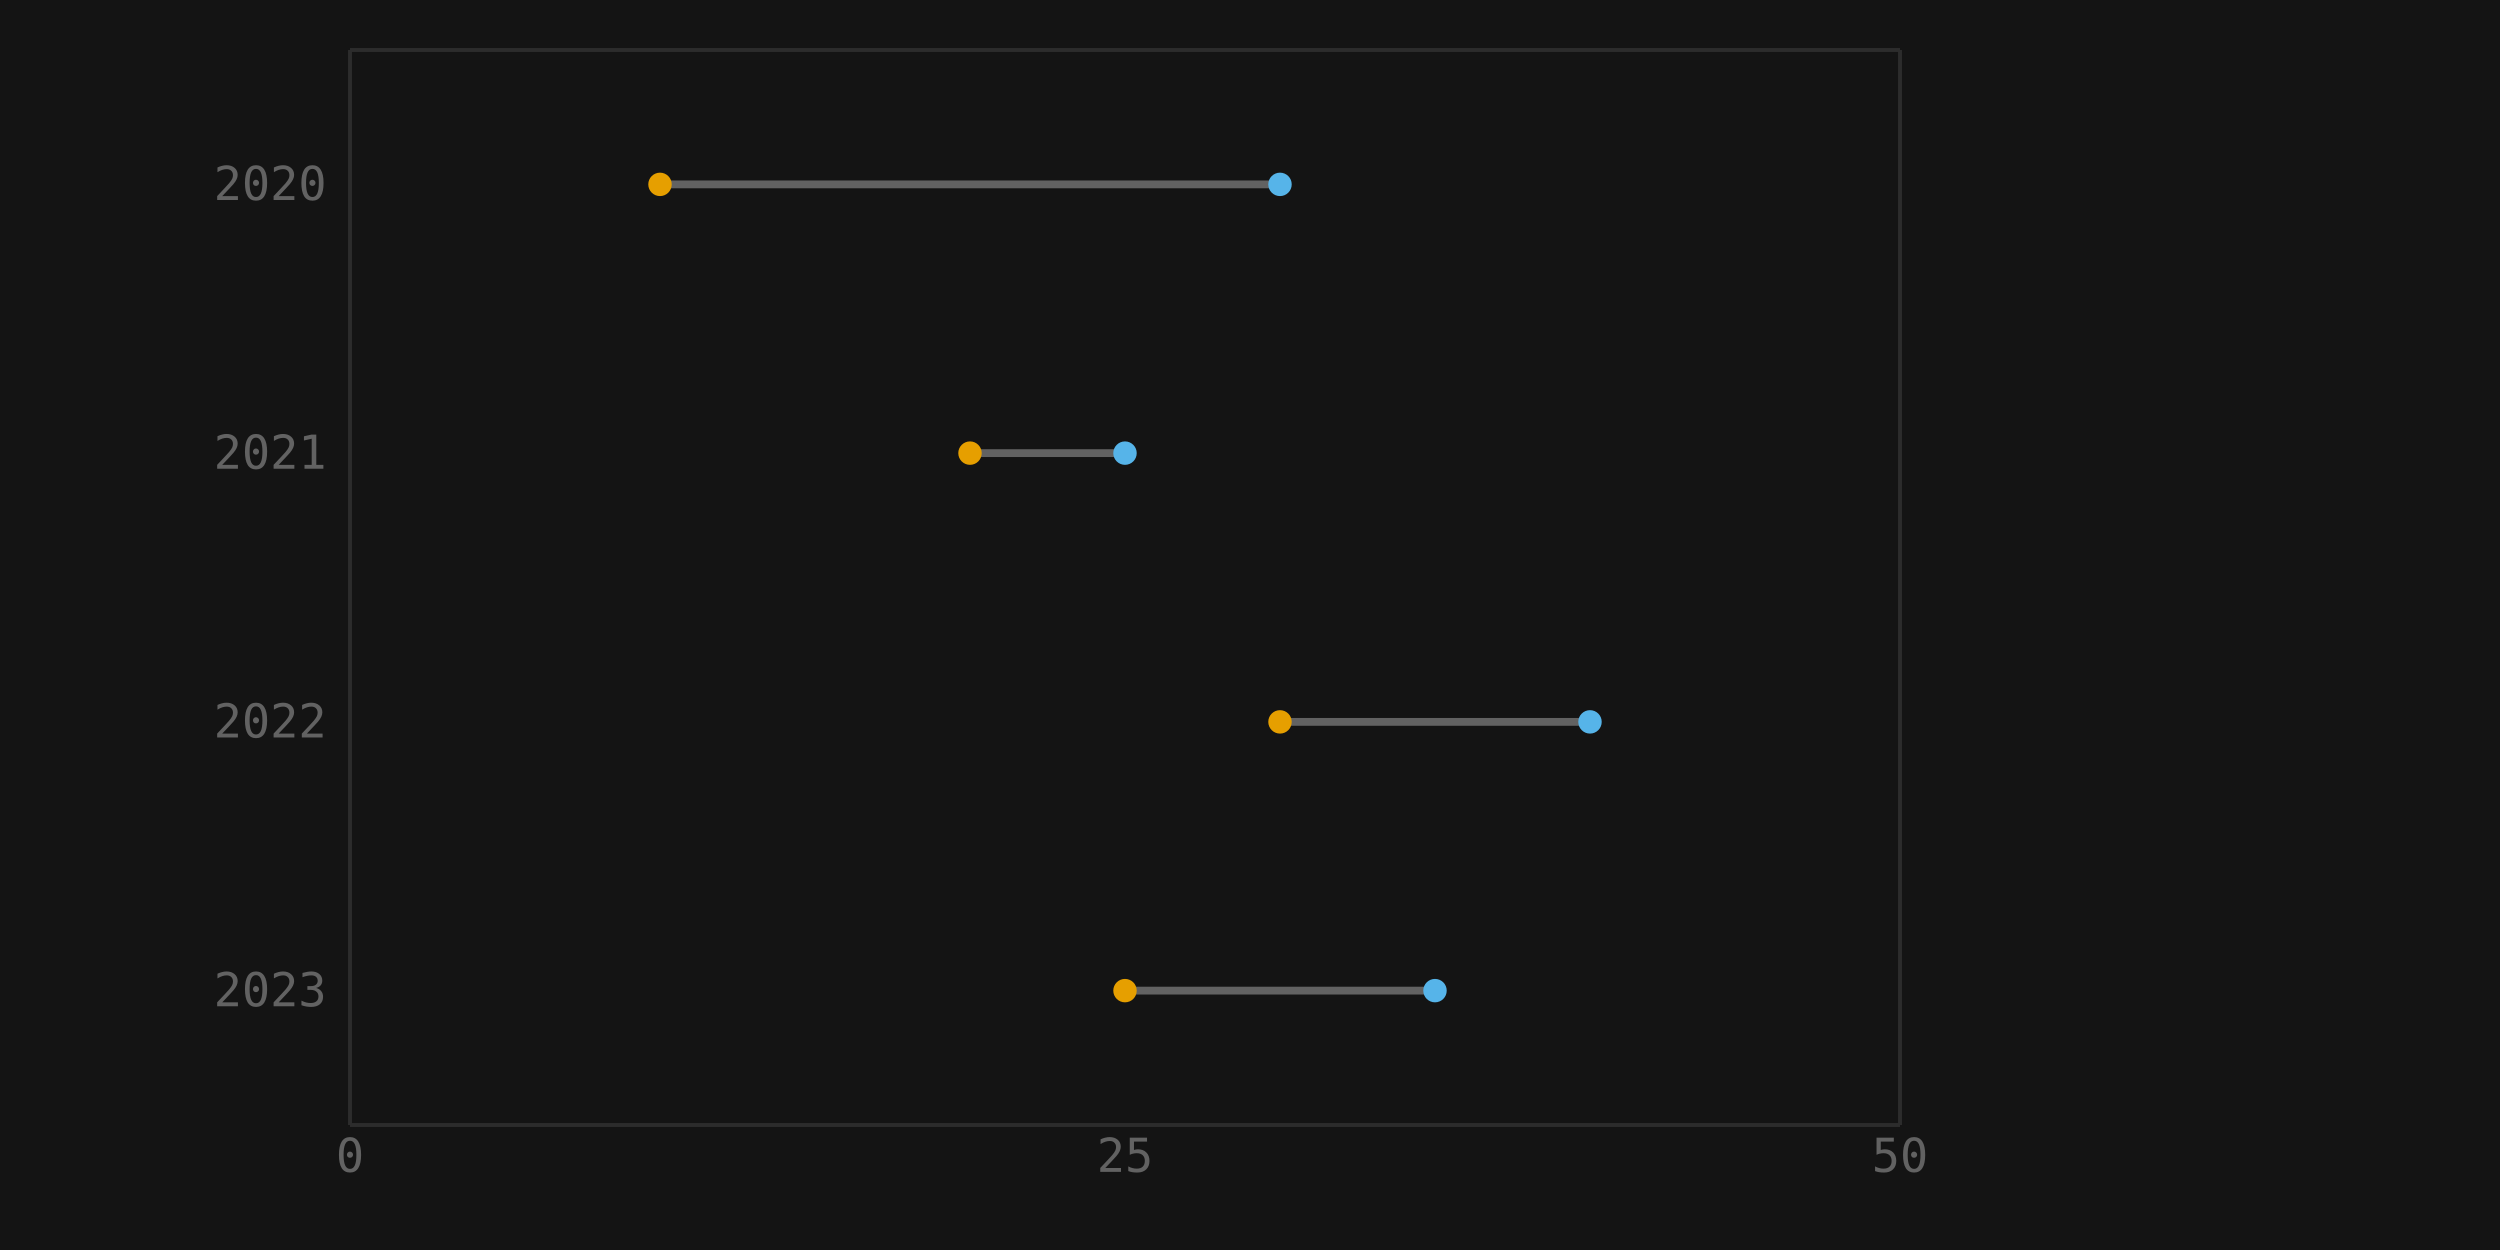
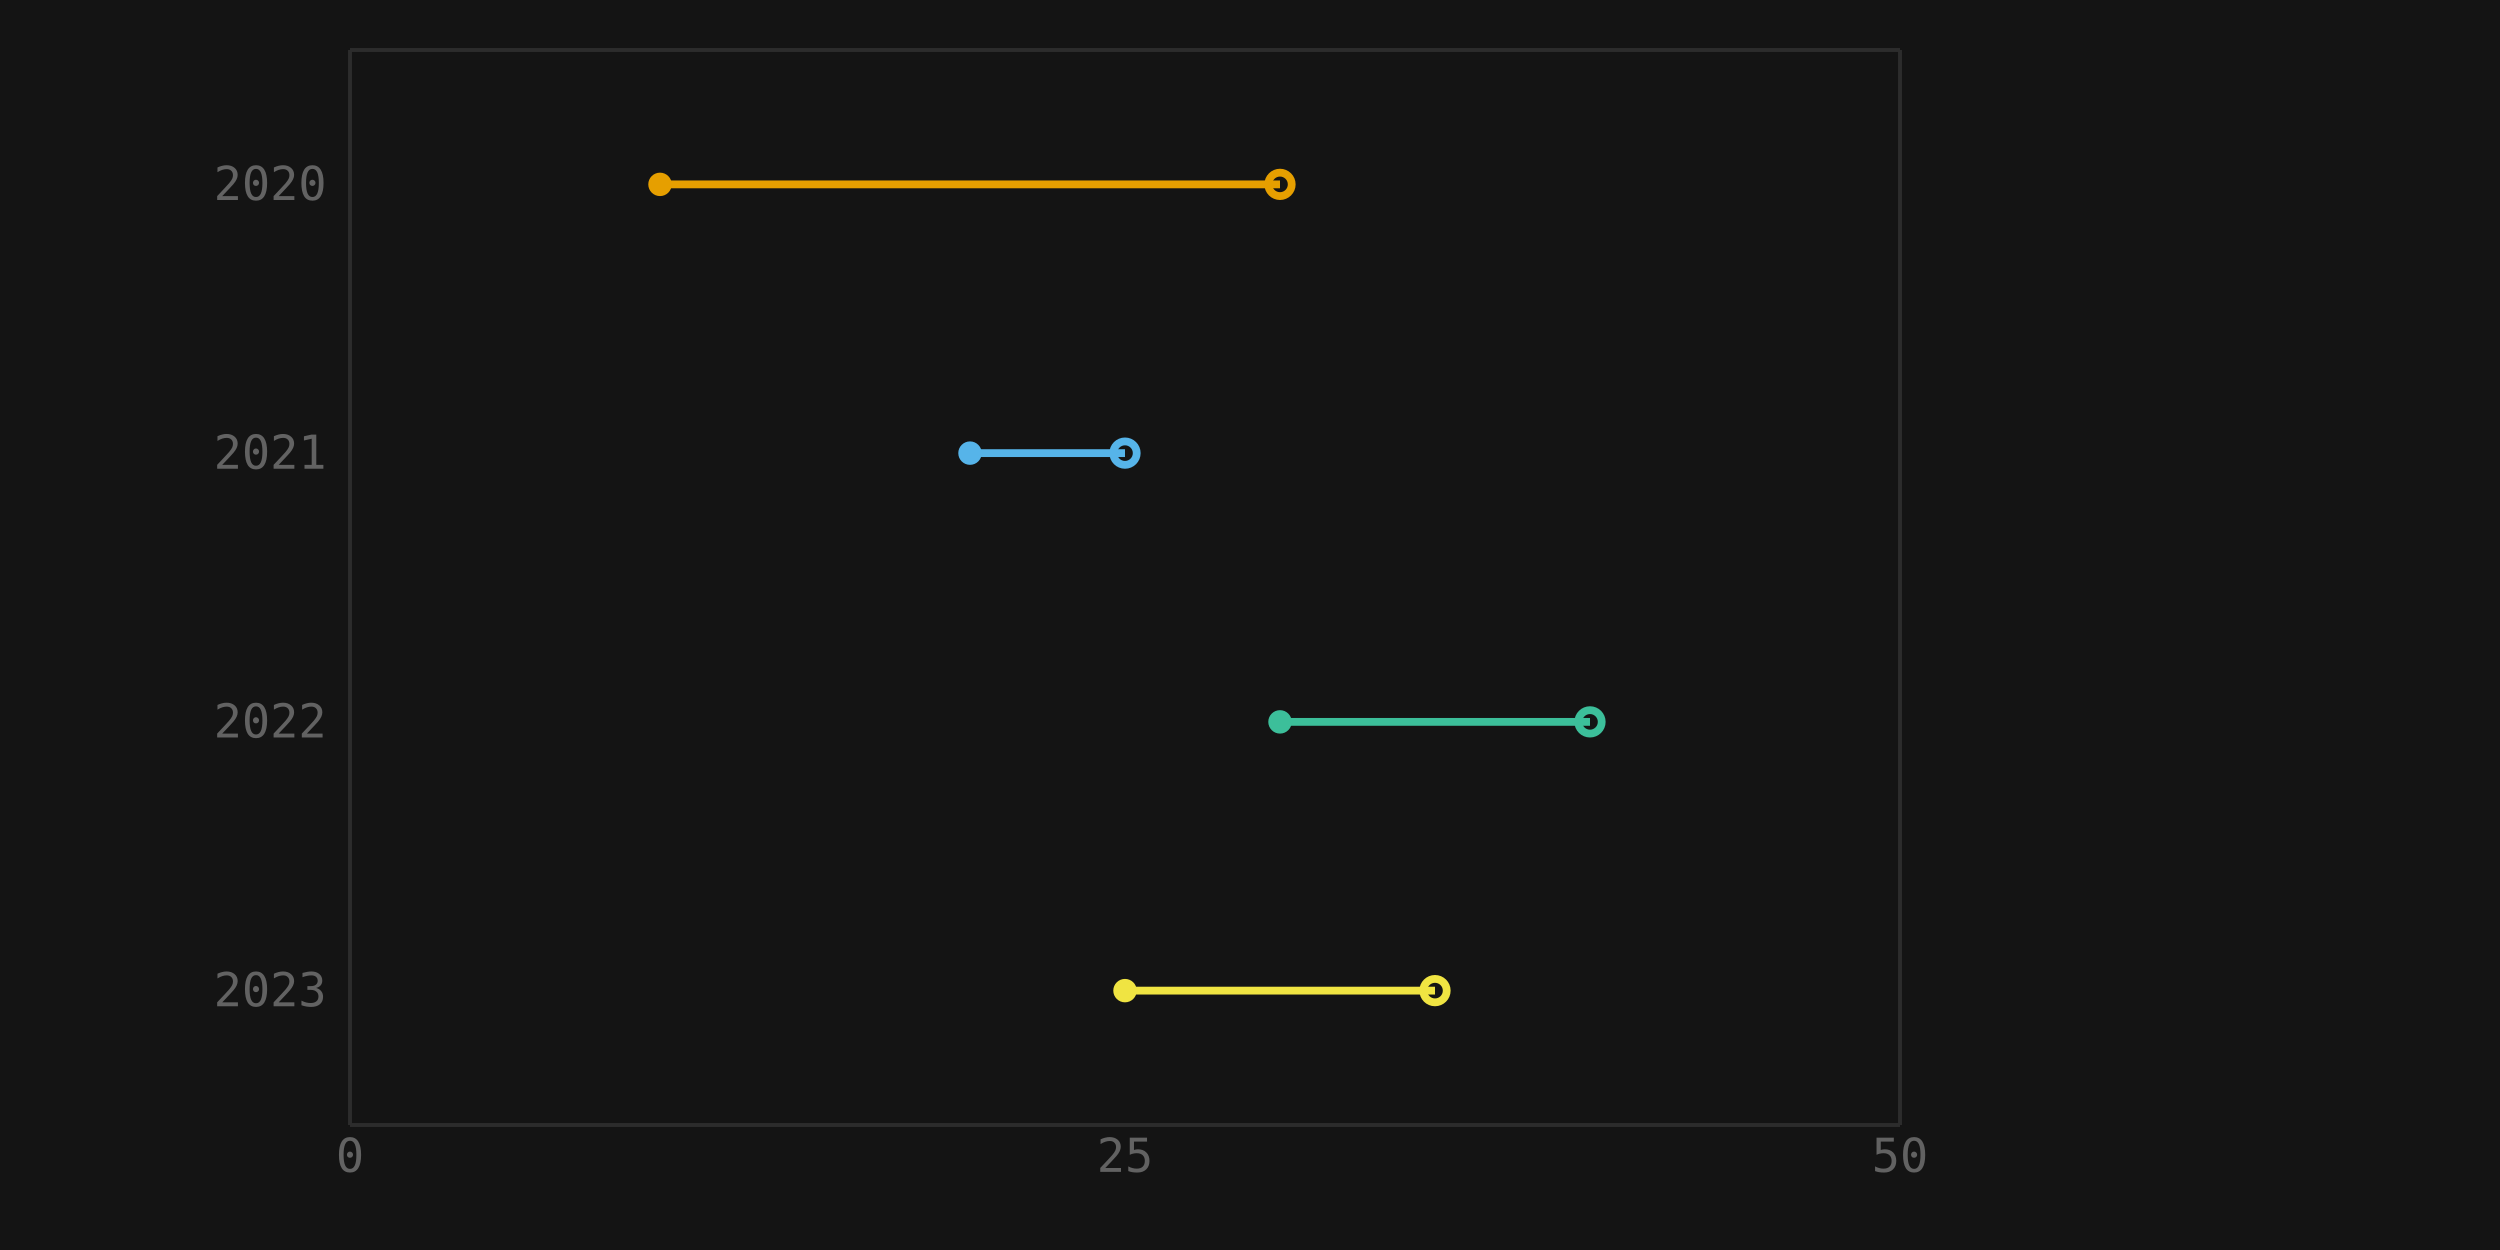
<svg xmlns="http://www.w3.org/2000/svg" viewBox="0 0 640 320" width="640" height="320">
  <rect width="100%" height="100%" fill="#141414" />
  <line x1="89.6" y1="12.8" x2="89.6" y2="288" stroke="#2c2c2c" stroke-width="1" />
  <line x1="89.6" y1="288" x2="486.4" y2="288" stroke="#2c2c2c" stroke-width="1" />
  <line x1="486.4" y1="12.8" x2="486.4" y2="288" stroke="#2c2c2c" stroke-width="1" />
  <line x1="89.6" y1="12.8" x2="486.4" y2="12.8" stroke="#2c2c2c" stroke-width="1" />
  <text x="89.6" y="300" text-anchor="middle" font-size="12" font-family="monospace" fill="#626262">0</text>
  <text x="288" y="300" text-anchor="middle" font-size="12" font-family="monospace" fill="#626262">25</text>
  <text x="486.4" y="300" text-anchor="middle" font-size="12" font-family="monospace" fill="#626262">50</text>
  <clipPath id="isvgb-0">
    <rect x="0" y="35.2" width="83.6" height="24" />
  </clipPath>
  <text x="83.6" y="51.2" text-anchor="end" clip-path="url(#isvgb-0)" font-size="12" font-family="monospace" fill="#626262">2020</text>
  <clipPath id="isvgb-1">
    <rect x="0" y="104" width="83.6" height="24" />
  </clipPath>
  <text x="83.6" y="120" text-anchor="end" clip-path="url(#isvgb-1)" font-size="12" font-family="monospace" fill="#626262">2021</text>
  <clipPath id="isvgb-2">
    <rect x="0" y="172.8" width="83.6" height="24" />
  </clipPath>
  <text x="83.6" y="188.8" text-anchor="end" clip-path="url(#isvgb-2)" font-size="12" font-family="monospace" fill="#626262">2022</text>
  <clipPath id="isvgb-3">
    <rect x="0" y="241.6" width="83.6" height="24" />
  </clipPath>
  <text x="83.6" y="257.6" text-anchor="end" clip-path="url(#isvgb-3)" font-size="12" font-family="monospace" fill="#626262">2023</text>
-   <path d="M168.96 47.2 L327.68 47.2" fill="none" stroke="#626262" stroke-width="2" />
+   <path d="M168.96 47.2 L327.68 47.2" fill="none" stroke="#e69f00" stroke-width="2" />
  <circle cx="168.96" cy="47.2" r="3" fill="#e69f00" />
-   <circle cx="327.68" cy="47.2" r="3" fill="#56b4e9" />
-   <path d="M248.32 116 L288 116" fill="none" stroke="#626262" stroke-width="2" />
-   <circle cx="248.32" cy="116" r="3" fill="#e69f00" />
-   <circle cx="288" cy="116" r="3" fill="#56b4e9" />
-   <path d="M327.68 184.8 L407.04 184.8" fill="none" stroke="#626262" stroke-width="2" />
-   <circle cx="327.68" cy="184.8" r="3" fill="#e69f00" />
-   <circle cx="407.04" cy="184.8" r="3" fill="#56b4e9" />
-   <path d="M288 253.6 L367.36 253.6" fill="none" stroke="#626262" stroke-width="2" />
-   <circle cx="288" cy="253.6" r="3" fill="#e69f00" />
-   <circle cx="367.36" cy="253.6" r="3" fill="#56b4e9" />
+   <circle cx="327.68" cy="47.2" r="3" fill="none" stroke="#e69f00" stroke-width="2" />
+   <path d="M248.32 116 L288 116" fill="none" stroke="#56b4e9" stroke-width="2" />
+   <circle cx="248.32" cy="116" r="3" fill="#56b4e9" />
+   <circle cx="288" cy="116" r="3" fill="none" stroke="#56b4e9" stroke-width="2" />
+   <path d="M327.68 184.8 L407.04 184.8" fill="none" stroke="#3cbf9a" stroke-width="2" />
+   <circle cx="327.68" cy="184.8" r="3" fill="#3cbf9a" />
+   <circle cx="407.04" cy="184.8" r="3" fill="none" stroke="#3cbf9a" stroke-width="2" />
+   <path d="M288 253.6 L367.36 253.6" fill="none" stroke="#f0e442" stroke-width="2" />
+   <circle cx="288" cy="253.6" r="3" fill="#f0e442" />
+   <circle cx="367.36" cy="253.6" r="3" fill="none" stroke="#f0e442" stroke-width="2" />
</svg>
